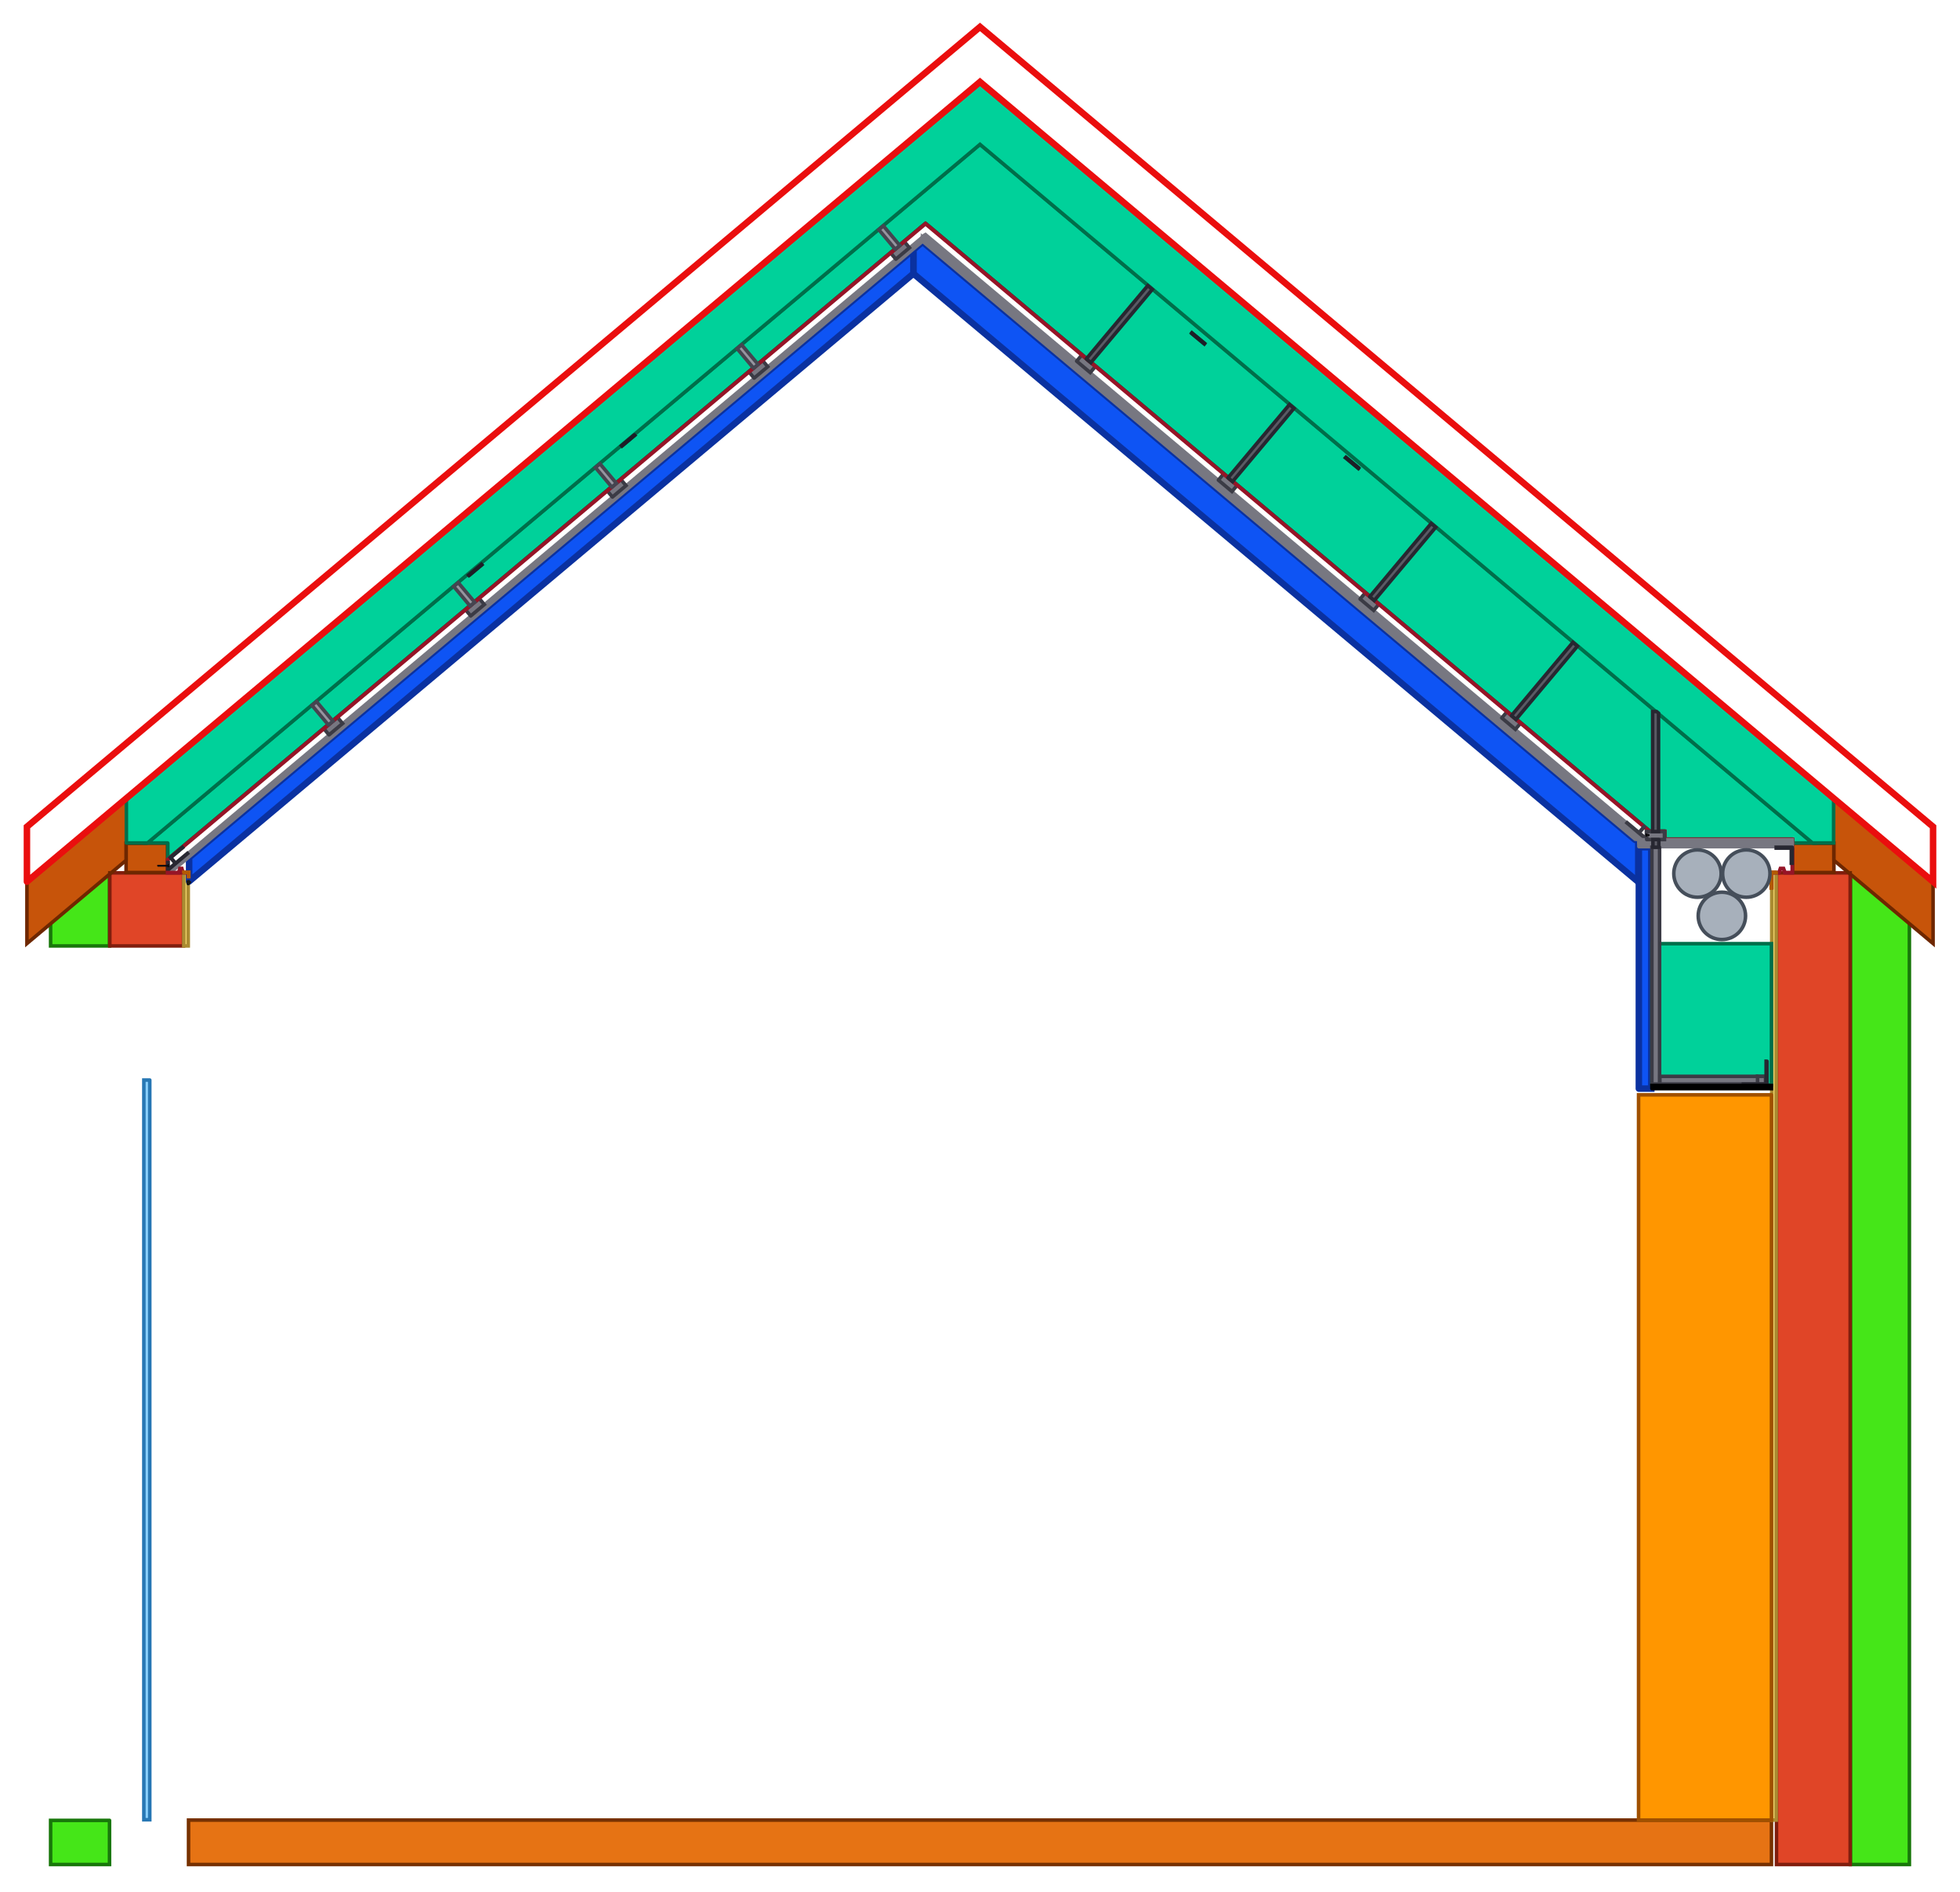
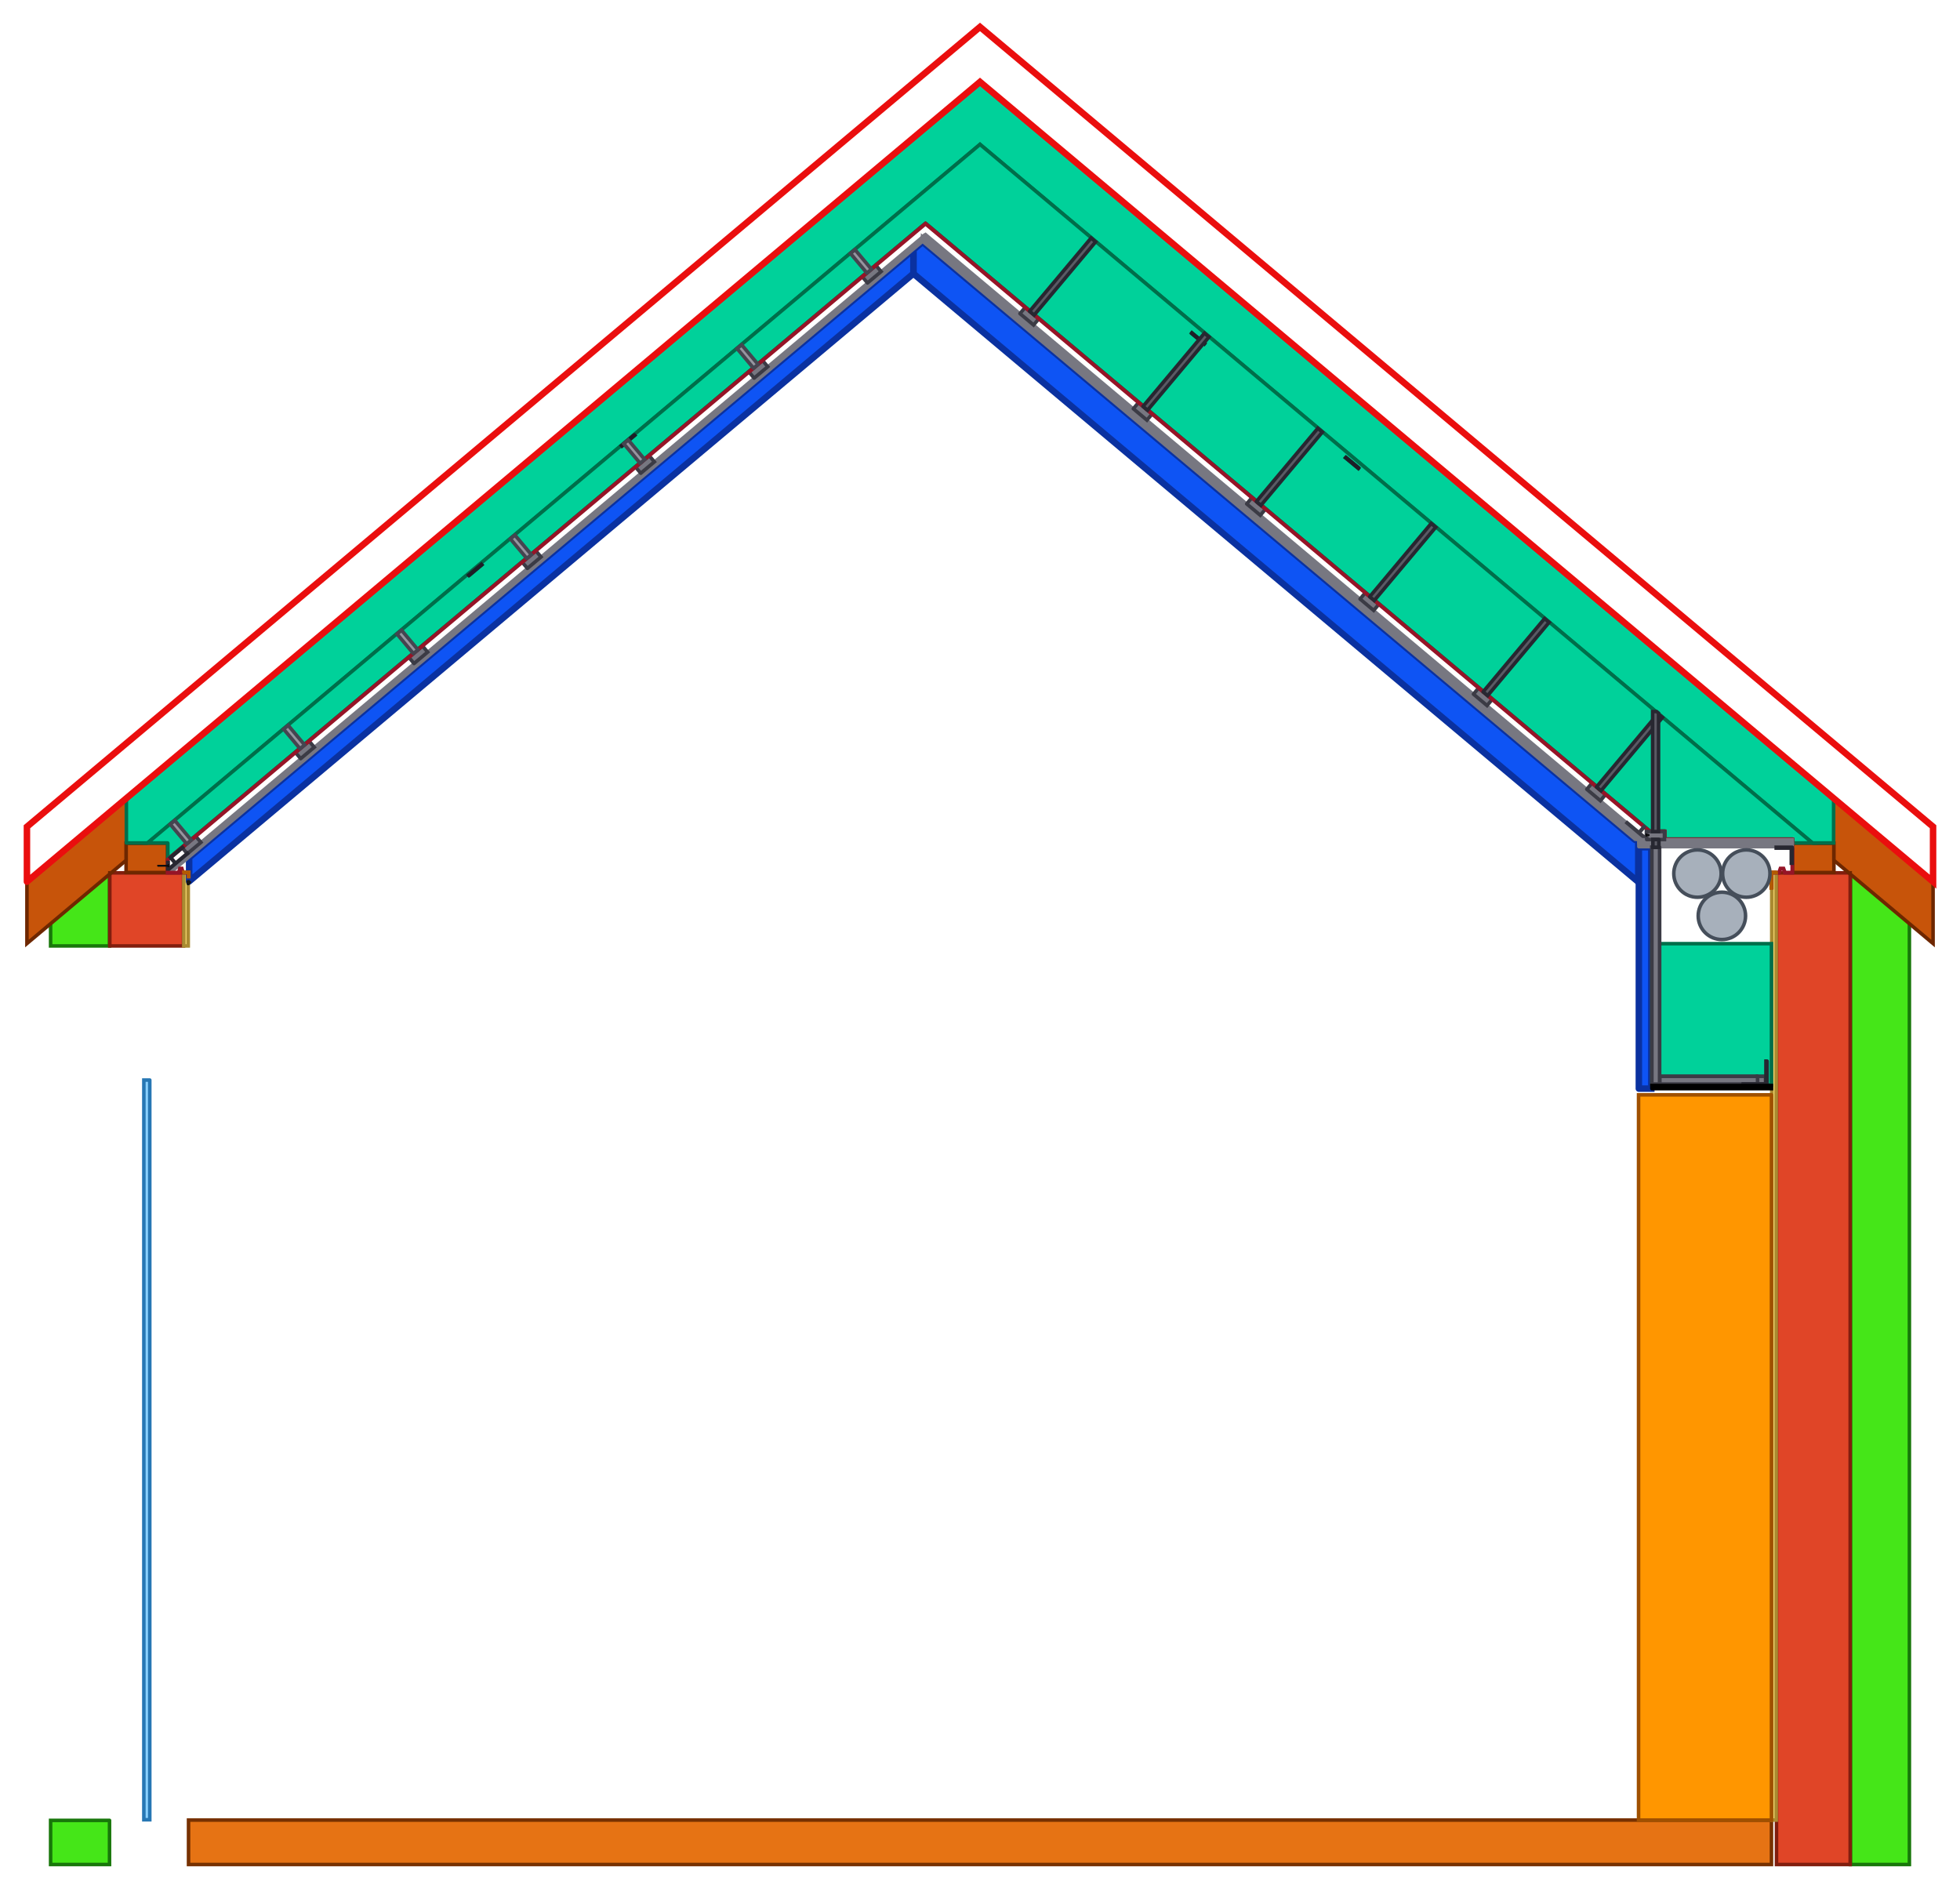
<svg xmlns="http://www.w3.org/2000/svg" width="6622.0mm" height="6389.6mm" viewBox="-636.0 -6148.6 6622.0 6389.6" version="1.1">
  <g transform="scale(1,-1)" stroke-linecap="round">
    <g fill="rgb(230,115,20)" stroke="rgb(119,49,0)" stroke-width="12.0" id="floor">
      <path d="M 5349.0,0.0 L 1.0,0.0 L 1.0,-150.0 L 5349.0,-150.0 L 5349.0,0.0" />
    </g>
    <g fill="rgb(69,230,24)" stroke="rgb(24,119,10)" stroke-width="12.0" id="eps">
+       <path d="M -266.0,3200.0 L -465.0,3200.0 L -465.0,2953.0 L -266.0,2953.0 L -266.0,3200.0" />
      <path d="M -266.0,-1.0 L -465.0,-1.0 L -465.0,-150.0 L -266.0,-150.0 L -266.0,-1.0" />
-       <path d="M -266.0,3200.0 L -465.0,3200.0 L -465.0,2953.0 L -266.0,2953.0 L -266.0,3200.0" />
      <path d="M 5815.0,3200.0 L 5616.0,3200.0 L 5616.0,-150.0 L 5815.0,-150.0 L 5815.0,3200.0" />
    </g>
    <g fill="rgb(224,69,39)" stroke="rgb(129,30,14)" stroke-width="12.0" id="masonry">
      <path d="M -16.0,3200.0 L -265.0,3200.0 L -265.0,2953.0 L -16.0,2953.0 L -16.0,3200.0" />
      <path d="M 5615.0,3200.0 L 5366.0,3200.0 L 5366.0,-150.0 L 5615.0,-150.0 L 5615.0,3200.0" />
    </g>
    <g fill="rgb(255,224,119)" stroke="rgb(170,139,49)" stroke-width="12.0" id="plaster">
      <path d="M 0.0,3200.0 L -15.0,3200.0 L -15.0,2953.0 L 0.0,2953.0 L 0.0,3200.0" />
      <path d="M 5365.0,3200.0 L 5350.0,3200.0 L 5350.0,0.0 L 5365.0,0.0 L 5365.0,3200.0" />
    </g>
    <g fill="rgb(255,150,0)" stroke="rgb(160,80,0)" stroke-width="12.0" id="furniture">
      <path d="M 5349.0,2450.0 L 4900.0,2450.0 L 4900.0,0.0 L 5349.0,0.0 L 5349.0,2450.0" />
    </g>
    <g fill="rgb(199,84,10)" stroke="rgb(110,39,0)" stroke-width="12.0" id="wall_plate">
      <path d="M -70.0,3300.0 L -210.0,3300.0 L -210.0,3201.0 L -70.0,3201.0 L -70.0,3300.0" />
      <path d="M 5560.0,3300.0 L 5420.0,3300.0 L 5420.0,3201.0 L 5560.0,3201.0 L 5560.0,3300.0" />
    </g>
    <g fill="rgb(199,84,10)" stroke="rgb(110,39,0)" stroke-width="12.0" id="rafters">
      <path d="M 5895.0,3168.026 L 2675.0,5869.927 L -545.0,3168.026 L -545.0,2961.161 L -265.0,3196.109 L -265.0,3200.0 L -260.363,3200.0 L -210.0,3242.259 L -210.0,3300.0 L -141.187,3300.0 L 2675.0,5663.062 L 5491.187,3300.0 L 5560.0,3300.0 L 5560.0,3242.259 L 5610.363,3200.0 L 5615.0,3200.0 L 5615.0,3196.109 L 5895.0,2961.161 L 5895.0,3168.026" />
    </g>
    <g fill="rgb(0,209,154)" stroke="rgb(0,110,74)" stroke-width="12.0" id="plenum_wool">
+       <path d="M -209.0,3301.0 L -137.612,3301.0 L 2675.0,5661.062 L 5487.612,3301.0 L 5559.0,3301.0 L 5559.0,3449.963 L 2675.0,5869.927 L -209.0,3449.963 L -209.0,3301.0" />
      <path d="M -69.0,3247 L 2490.195,5394.42 A 1.0,1.0 -140.0 0,0 2491.481,5394.42 L 4938.055,3341.5 L 4988.5,3341.5 A 1.0,1.0 180.0 0,0 4989.5,3340.5 L 4989.5,3314.5 L 5420.0,3314.5 A 1.0,1.0 180.0 0,0 5421.0,3313.5 L 5421.0,3301.0 L 5487.248,3301.0 L 2675.0,5660.756 L -137.248,3301.0 L -70.0,3301.0 A 1.0,1.0 180.0 0,0 -69.0,3300.0 L -69.0,3247 M 990.575,4242.134 L 991.86,4240.602 L 948.526,4204.24 L 947.241,4205.773 L 990.575,4242.134 M 1465.21,4641.706 L 1463.925,4643.238 L 1507.259,4679.599 L 1508.544,4678.067 L 1465.21,4641.706 M 3911.354,4603.57 L 3954.687,4567.719 L 3953.401,4566.187 L 3910.068,4602.038 L 3911.354,4603.57 M 3434.147,4988.324 L 3432.861,4986.791 L 3389.528,5022.643 L 3390.813,5024.175 L 3434.147,4988.324" />
-       <path d="M -209.0,3301.0 L -137.612,3301.0 L 2675.0,5661.062 L 5487.612,3301.0 L 5559.0,3301.0 L 5559.0,3449.963 L 2675.0,5869.927 L -209.0,3449.963 L -209.0,3301.0" />
    </g>
    <g fill="rgb(69,69,80)" stroke="rgb(30,30,39)" stroke-width="12.0" id="racking_strap">
      <path d="M 1507.259,4679.599 L 1463.925,4643.238 L 1465.21,4641.706 L 1508.544,4678.067 L 1507.259,4679.599" />
      <path d="M 948.526,4204.24 L 991.86,4240.602 L 990.575,4242.134 L 947.241,4205.773 L 948.526,4204.24" />
      <path d="M 3954.687,4567.719 L 3911.354,4603.57 L 3910.068,4602.038 L 3953.401,4566.187 L 3954.687,4567.719" />
      <path d="M 3389.528,5022.643 L 3432.861,4986.791 L 3434.147,4988.324 L 3390.813,5024.175 L 3389.528,5022.643" />
    </g>
    <g fill="none" stroke="rgb(234,14,14)" stroke-width="22.0" id="roofing">
      <path d="M -545.0,3170.026 L 2675.0,5871.927 L 5895.0,3170.026 L 5895.0,3355.699 L 2675.0,6057.6 L -545.0,3355.699 L -545.0,3170.026" />
    </g>
    <g fill="rgb(139,209,255)" stroke="rgb(39,119,180)" stroke-width="12.0" id="glazing">
      <path d="M -130.0,2500.0 L -150.0,2500.0 L -150.0,1.0 L -130.0,1.0 L -130.0,2500.0" />
    </g>
    <g fill="rgb(14,84,244)" stroke="rgb(10,49,160)" stroke-width="22.0" id="slope_naturheld_140">
      <path d="M 2450.0,5223.972 A 1.0,1.0 -140.0 0,0 2450.643,5223.738 L 4899.0,3169.322 L 4899.0,3311.5 L 4888.607,3311.5 A 1.0,1.0 0.0 0,0 4887.964,3311.734 L 2481.114,5331.321 L 2450.0,5305.212 L 2450.0,5223.972" />
      <path d="M 3.0,3171 L 2449.357,5223.738 A 1.0,1.0 -140.0 0,0 2450.0,5223.972 L 2450.0,5305.212 L 3.0,3251.936 L 3.0,3171" />
    </g>
    <g fill="rgb(230,230,234)" stroke="rgb(119,119,129)" stroke-width="12.0" id="slope_gkf">
      <path d="M 2481.114,5333.626 L 4888.607,3313.5 L 4908.053,3311.5 L 2481.114,5347.944 L 2481.114,5333.626" />
      <path d="M -58.0,3203.056 L 2481.114,5333.626 L 2481.114,5347.944 L -58.0,3217.374 L -58.0,3203.056" />
      <path d="M 2481.114,5349.944 L 4908.053,3313.5 L 4927.5,3311.5 L 2490.838,5356.102 L 2481.114,5349.944" />
    </g>
    <g fill="rgb(119,119,129)" stroke="rgb(59,59,69)" stroke-width="12.0" id="slope_cd">
-       <path d="M 475.567,3666.09 L 521.53,3704.657 L 504.175,3725.34 L 458.212,3686.773 L 475.567,3666.09" />
-       <path d="M 954.345,4067.832 L 1000.308,4106.399 L 982.952,4127.082 L 936.99,4088.515 L 954.345,4067.832" />
-       <path d="M 1433.123,4469.574 L 1479.085,4508.141 L 1461.73,4528.825 L 1415.767,4490.257 L 1433.123,4469.574" />
+       <path d="M -2.354,3265.066 L 42.752,3302.915 L 25.397,3323.598 L -19.709,3285.749 L -19.067,3284.983 L -19.923,3284.265 L -3.853,3265.113 L -2.997,3265.832 L -2.354,3265.066" />
+       <path d="M 379.812,3585.741 L 425.774,3624.308 L 408.419,3644.992 L 362.456,3606.424 L 379.812,3585.741" />
+       <path d="M 762.834,3907.135 L 808.797,3945.702 L 791.441,3966.385 L 745.479,3927.818 L 762.834,3907.135" />
+       <path d="M 1145.856,4228.529 L 1191.819,4267.096 L 1174.463,4287.779 L 1128.501,4249.212 L 1145.856,4228.529" />
+       <path d="M 1528.878,4549.923 L 1574.841,4588.49 L 1557.486,4609.173 L 1511.523,4570.606 L 1528.878,4549.923" />
      <path d="M 1911.901,4871.316 L 1957.863,4909.884 L 1940.508,4930.567 L 1894.545,4892 L 1911.901,4871.316" />
-       <path d="M 2390.678,5273.059 L 2436.641,5311.626 L 2419.286,5332.309 L 2373.323,5293.742 L 2390.678,5273.059" />
-       <path d="M 3001.549,4928.565 L 3047.512,4889.998 L 3064.867,4910.681 L 3018.904,4949.248 L 3001.549,4928.565" />
-       <path d="M 3480.327,4526.823 L 3526.289,4488.255 L 3543.645,4508.939 L 3497.682,4547.506 L 3480.327,4526.823" />
+       <path d="M 2294.923,5192.71 L 2340.885,5231.277 L 2323.53,5251.961 L 2277.567,5213.393 L 2294.923,5192.71" />
+       <path d="M 2810.038,5089.262 L 2856,5050.694 L 2873.356,5071.378 L 2827.393,5109.945 L 2810.038,5089.262" />
+       <path d="M 3193.06,4767.868 L 3239.023,4729.301 L 3256.378,4749.984 L 3210.415,4788.551 L 3193.06,4767.868" />
+       <path d="M 3576.082,4446.474 L 3622.045,4407.907 L 3639.4,4428.59 L 3593.438,4467.157 L 3576.082,4446.474" />
      <path d="M 3959.104,4125.08 L 4005.067,4086.513 L 4022.422,4107.196 L 3976.46,4145.764 L 3959.104,4125.08" />
-       <path d="M 4437.882,3723.338 L 4483.845,3684.771 L 4501.2,3705.454 L 4455.238,3744.021 L 4437.882,3723.338" />
+       <path d="M 4342.127,3803.687 L 4388.089,3765.119 L 4405.445,3785.802 L 4359.482,3824.37 L 4342.127,3803.687" />
+       <path d="M 4725.149,3482.293 L 4771.112,3443.725 L 4788.467,3464.409 L 4742.504,3502.976 L 4725.149,3482.293" />
    </g>
    <g fill="rgb(224,34,59)" stroke="rgb(150,20,39)" stroke-width="12.0" id="slope_foil">
      <path d="M -18.377,3200.0 L 0.0,3200.0 L 0.0,3188.0 L 1.0,3188.0 L 1.0,3201.0 L -17.623,3201.0 L -21.623,3215.0 L -28.377,3215.0 L -32.377,3201.0 L -69.0,3201.0 L -69.0,3244.389 L 2490.838,5392.348 L 4937.327,3339.5 L 4987.5,3339.5 L 4987.5,3312.5 L 5419.0,3312.5 L 5419.0,3201.0 L 5394.852,3201.0 L 5389.852,3215.0 L 5379.148,3215.0 L 5374.148,3201.0 L 5349.0,3201.0 L 5349.0,3150.0 L 5350.0,3150.0 L 5350.0,3200.0 L 5374.852,3200.0 L 5379.852,3214.0 L 5389.148,3214.0 L 5394.148,3200.0 L 5420.0,3200.0 L 5420.0,3313.5 L 4988.5,3313.5 L 4988.5,3340.5 L 4937.691,3340.5 L 2490.838,5393.654 L -70.0,3244.856 L -70.0,3200.0 L -31.623,3200.0 L -27.623,3214.0 L -22.377,3214.0 L -18.377,3200.0" />
    </g>
    <g fill="rgb(255,139,0)" stroke="rgb(180,90,0)" stroke-width="12.0" id="vapour_brake_tape">
      <path d="M -15.0,3201.0 L 1.0,3201.0 L 1.0,3187.0 L 2.0,3187.0 L 2.0,3202.0 L -15.0,3202.0 L -15.0,3201.0" />
      <path d="M 5365.0,3202.0 L 5348.0,3202.0 L 5348.0,3149.0 L 5349.0,3149.0 L 5349.0,3201.0 L 5365.0,3201.0 L 5365.0,3202.0" />
    </g>
    <g fill="rgb(119,119,129)" stroke="rgb(39,39,49)" stroke-width="12.0" id="eave_ud">
      <path d="M -68.0,3213.143 L -68.0,3235.143 L -69.0,3235.143 L -69.0,3213.143 L -64.404,3213 L -2.354,3265.066 L -2.997,3265.832 L -42.831,3232.407 L -58.901,3251.558 L -19.067,3284.983 L -19.709,3285.749 L -60.31,3251.681 L -43.597,3231.764 L -65.047,3213.766 L -68.0,3213.143" />
    </g>
    <g fill="rgb(244,244,244)" stroke="rgb(20,20,20)" stroke-width="12.0" id="eave_acrylic">
      <path d="M 0.0,3163.678 L 6.0,3172.212 L 2.0,3168.856 L 0.0,3168.856 L 0.0,3163.678" />
    </g>
    <g fill="rgb(150,150,160)" stroke="rgb(69,69,80)" stroke-width="12.0" id="slope_direct_hanger">
-       <path d="M 473.533,3699.629 L 488.854,3712.484 L 433.423,3778.544 L 418.102,3765.688 L 473.533,3699.629" />
-       <path d="M 952.311,4101.371 L 967.631,4114.227 L 912.201,4180.286 L 896.88,4167.431 L 952.311,4101.371" />
-       <path d="M 1431.088,4503.113 L 1446.409,4515.969 L 1390.978,4582.029 L 1375.658,4569.173 L 1431.088,4503.113" />
+       <path d="M -5.245,3297.886 L 10.076,3310.742 L -45.355,3376.802 L -60.676,3363.946 L -5.245,3297.886" />
+       <path d="M 377.777,3619.28 L 393.098,3632.136 L 337.667,3698.196 L 322.346,3685.34 L 377.777,3619.28" />
+       <path d="M 760.799,3940.674 L 776.12,3953.53 L 720.69,4019.59 L 705.369,4006.734 L 760.799,3940.674" />
+       <path d="M 1143.822,4262.068 L 1159.143,4274.923 L 1103.712,4340.983 L 1088.391,4328.128 L 1143.822,4262.068" />
+       <path d="M 1526.844,4583.462 L 1542.165,4596.317 L 1486.734,4662.377 L 1471.413,4649.521 L 1526.844,4583.462" />
      <path d="M 1909.866,4904.855 L 1925.187,4917.711 L 1869.756,4983.771 L 1854.435,4970.915 L 1909.866,4904.855" />
-       <path d="M 2388.644,5306.598 L 2403.965,5319.453 L 2348.534,5385.513 L 2333.213,5372.657 L 2388.644,5306.598" />
+       <path d="M 2292.888,5226.249 L 2308.209,5239.105 L 2252.778,5305.165 L 2237.458,5292.309 L 2292.888,5226.249" />
    </g>
    <g fill="rgb(90,90,100)" stroke="rgb(39,39,49)" stroke-width="12.0" id="slope_nonius">
-       <path d="M 3034.225,4936.392 L 3049.546,4923.537 L 3257.16,5170.961 L 3241.839,5183.817 L 3034.225,4936.392" />
-       <path d="M 3513.003,4534.65 L 3528.324,4521.794 L 3735.937,4769.219 L 3720.617,4782.074 L 3513.003,4534.65" />
+       <path d="M 2842.714,5097.089 L 2858.035,5084.233 L 3065.649,5331.658 L 3050.328,5344.514 L 2842.714,5097.089" />
+       <path d="M 3225.736,4775.695 L 3241.057,4762.84 L 3448.671,5010.264 L 3433.35,5023.12 L 3225.736,4775.695" />
+       <path d="M 3608.758,4454.302 L 3624.079,4441.446 L 3831.693,4688.87 L 3816.372,4701.726 L 3608.758,4454.302" />
      <path d="M 3991.781,4132.908 L 4007.102,4120.052 L 4214.715,4367.476 L 4199.394,4380.332 L 3991.781,4132.908" />
-       <path d="M 4470.558,3731.166 L 4485.879,3718.31 L 4693.493,3965.734 L 4678.172,3978.59 L 4470.558,3731.166" />
+       <path d="M 4374.803,3811.514 L 4390.124,3798.658 L 4597.737,4046.083 L 4582.417,4058.938 L 4374.803,3811.514" />
+       <path d="M 4757.825,3490.12 L 4773.146,3477.264 L 4947.5,3685.051 L 4947.5,3716.166 L 4757.825,3490.12" />
+       <path d="M 4967.5,3708.887 L 4980.76,3724.689 L 4967.5,3735.815 L 4967.5,3708.887" />
    </g>
    <g fill="rgb(14,84,244)" stroke="rgb(10,49,160)" stroke-width="22.0" id="soffit_naturheld_140">
      <path d="M 4901.0,2471.0 L 4943.0,2471.0 L 4943.0,3286.5 L 4901.0,3286.5 L 4901.0,2471.0" />
    </g>
    <g fill="rgb(0,209,154)" stroke="rgb(0,110,74)" stroke-width="12.0" id="soffit_mineral_wool">
      <path d="M 4945.0,2483.5 L 5349.0,2483.5 L 5349.0,2960.606 L 4945.0,2960.606 L 4945.0,2483.5 M 5302.0,2486.5 L 5302.0,2512.5 L 5329.0,2512.5 L 5329.0,2486.5 L 5302.0,2486.5" />
    </g>
    <g fill="rgb(119,119,129)" stroke="rgb(59,59,69)" stroke-width="12.0" id="soffit_ud">
      <path d="M 4926.5,3316.5 L 4927.5,3316.5 L 4927.5,3338.5 L 4926.5,3338.5 L 4926.5,3316.658 L 4923.547,3317.123 L 4902.097,3335.121 L 4918.81,3355.038 L 4918.044,3355.681 L 4901.331,3335.764 L 4861.497,3369.189 L 4860.854,3368.423 L 4922.904,3316.357 L 4926.5,3316.5" />
      <path d="M 5329.0,2512.5 L 5302.0,2512.5 L 5302.0,2486.5 L 5329.0,2486.5 L 5329.0,2512.5" />
    </g>
    <g fill="rgb(230,230,234)" stroke="rgb(119,119,129)" stroke-width="12.0" id="soffit_gkf">
      <path d="M 4901.0,3288.5 L 5419.0,3288.5 L 5419.0,3299.0 L 4901.0,3299.0 L 4901.0,3288.5" />
      <path d="M 4901.0,3301.0 L 5419.0,3301.0 L 5419.0,3311.5 L 4901.0,3311.5 L 4901.0,3301.0" />
    </g>
    <g fill="rgb(119,119,129)" stroke="rgb(59,59,69)" stroke-width="12.0" id="soffit_cd">
+       <path d="M 4971.0,3286.5 L 4945.0,3286.5 L 4945.0,2486.5 L 4971.0,2486.5 L 4971.0,3286.5" />
+       <path d="M 5302.0,2512.5 L 4972.0,2512.5 L 4972.0,2486.5 L 5302.0,2486.5 L 5302.0,2512.5" />
      <path d="M 4971.0,3286.5 L 4945.0,3286.5 L 4945.0,2486.5 L 4971.0,2486.5 L 4971.0,3286.5" />
      <path d="M 5302.0,2512.5 L 4972.0,2512.5 L 4972.0,2486.5 L 5302.0,2486.5 L 5302.0,2512.5" />
      <path d="M 4927.5,3312.5 L 4987.5,3312.5 L 4987.5,3339.5 L 4927.5,3339.5 L 4927.5,3312.5" />
    </g>
    <g fill="rgb(20,20,23)" stroke="rgb(10,10,11)" stroke-width="2.0" id="joint_screw">
      <path d="M -68.0,3220.143 L -66.4,3220.143 L -66.4,3228.143 L -68.0,3228.143 L -68.0,3220.143" />
      <path d="M -103.0,3222.393 L -68.0,3222.393 L -68.0,3225.893 L -103.0,3225.893 L -103.0,3222.393" />
      <path d="M -68.0,3220.143 L -66.4,3220.143 L -66.4,3228.143 L -68.0,3228.143 L -68.0,3220.143" />
      <path d="M -103.0,3222.393 L -68.0,3222.393 L -68.0,3225.893 L -103.0,3225.893 L -103.0,3222.393" />
      <path d="M -103.0,3222.393 L -68.0,3222.393 L -68.0,3225.893 L -103.0,3225.893 L -103.0,3222.393" />
      <path d="M 4924.9,3323.5 L 4926.5,3323.5 L 4926.5,3331.5 L 4924.9,3331.5 L 4924.9,3323.5" />
      <path d="M 4926.5,3325.75 L 4936.0,3325.75 L 4936.0,3329.25 L 4926.5,3329.25 L 4926.5,3325.75" />
      <path d="M 4924.9,3323.5 L 4926.5,3323.5 L 4926.5,3331.5 L 4924.9,3331.5 L 4924.9,3323.5" />
      <path d="M 4926.5,3325.75 L 4936.0,3325.75 L 4936.0,3329.25 L 4926.5,3329.25 L 4926.5,3325.75" />
      <path d="M 4924.9,3323.5 L 4926.5,3323.5 L 4926.5,3331.5 L 4924.9,3331.5 L 4924.9,3323.5" />
      <path d="M 4926.5,3325.75 L 4936.0,3325.75 L 4936.0,3329.25 L 4926.5,3329.25 L 4926.5,3325.75" />
    </g>
    <g fill="rgb(90,90,100)" stroke="rgb(39,39,49)" stroke-width="12.0" id="soffit_nonius">
      <path d="M 4961.075,3744.817 L 4947.5,3744.817 L 4947.5,3339.5 L 4967.5,3339.5 L 4967.5,3739.426 L 4961.075,3744.817" />
      <path d="M 4968.5,3312.5 L 4948.5,3312.5 L 4948.5,3286.5 L 4968.5,3286.5 L 4968.5,3312.5" />
+       <path d="M 4968.5,3312.5 L 4948.5,3312.5 L 4948.5,3286.5 L 4968.5,3286.5 L 4968.5,3312.5" />
+       <path d="M 5331.0,2486.5 L 5254.0,2486.5 L 5254.0,2483.5 L 5331.0,2483.5 L 5331.0,2486.5" />
+       <path d="M 5334.0,2563.5 L 5331.0,2563.5 L 5331.0,2486.5 L 5334.0,2486.5 L 5334.0,2563.5" />
      <path d="M 5331.0,2486.5 L 5254.0,2486.5 L 5254.0,2483.5 L 5331.0,2483.5 L 5331.0,2486.5" />
      <path d="M 5334.0,2563.5 L 5331.0,2563.5 L 5331.0,2486.5 L 5334.0,2486.5 L 5334.0,2563.5" />
      <path d="M 5419.0,3286.5 L 5365.0,3286.5 L 5365.0,3283.5 L 5419.0,3283.5 L 5419.0,3286.5" />
      <path d="M 5419.0,3283.5 L 5416.0,3283.5 L 5416.0,3232.5 L 5419.0,3232.5 L 5419.0,3283.5" />
    </g>
    <g fill="rgb(167,176,187)" stroke="rgb(69,78,90)" stroke-width="12.0" id="soffit_duct">
      <circle cx="5264.0" cy="3197.5" r="80.0" />
      <circle cx="5099.0" cy="3197.5" r="80.0" />
      <circle cx="5181.5" cy="3054.606" r="80.0" />
    </g>
    <g fill="none" stroke="rgb(0,0,0)" stroke-width="12.0" id="soffit_gkb">
      <path d="M 4945.0,2471.0 L 5349.0,2471.0 L 5349.0,2481.5 L 4945.0,2481.5 L 4945.0,2471.0" />
    </g>
  </g>
</svg>
